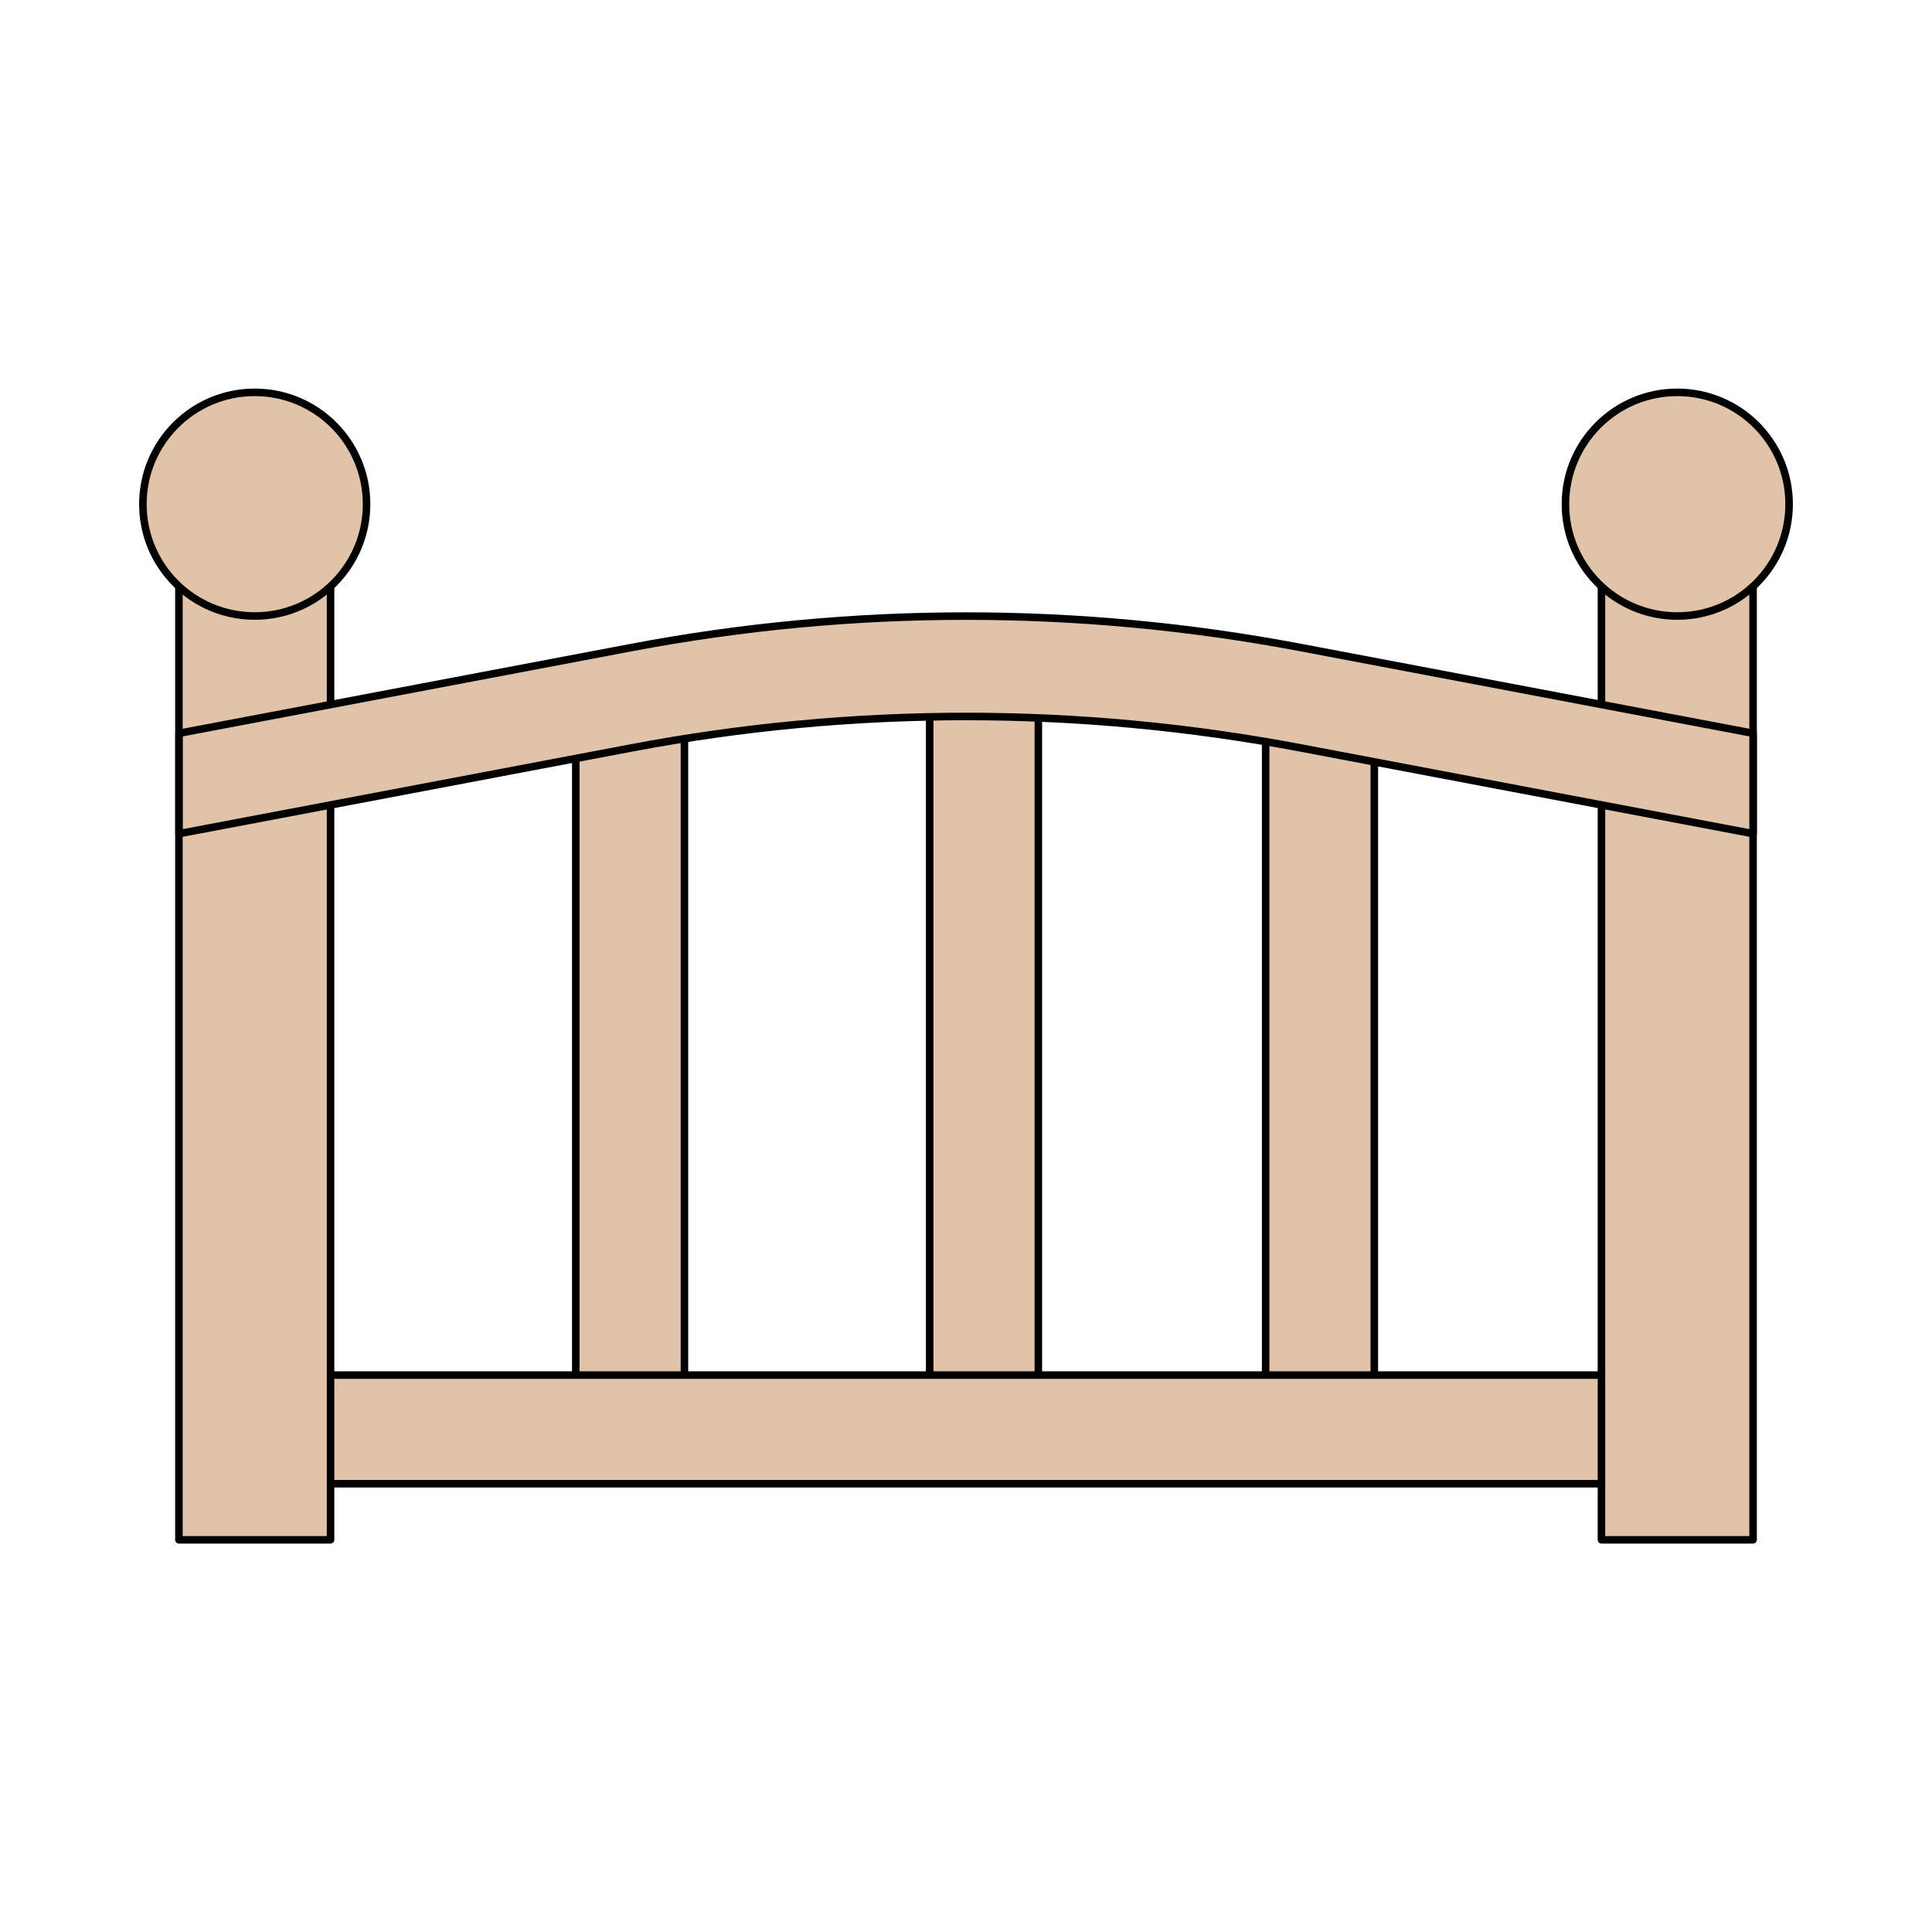
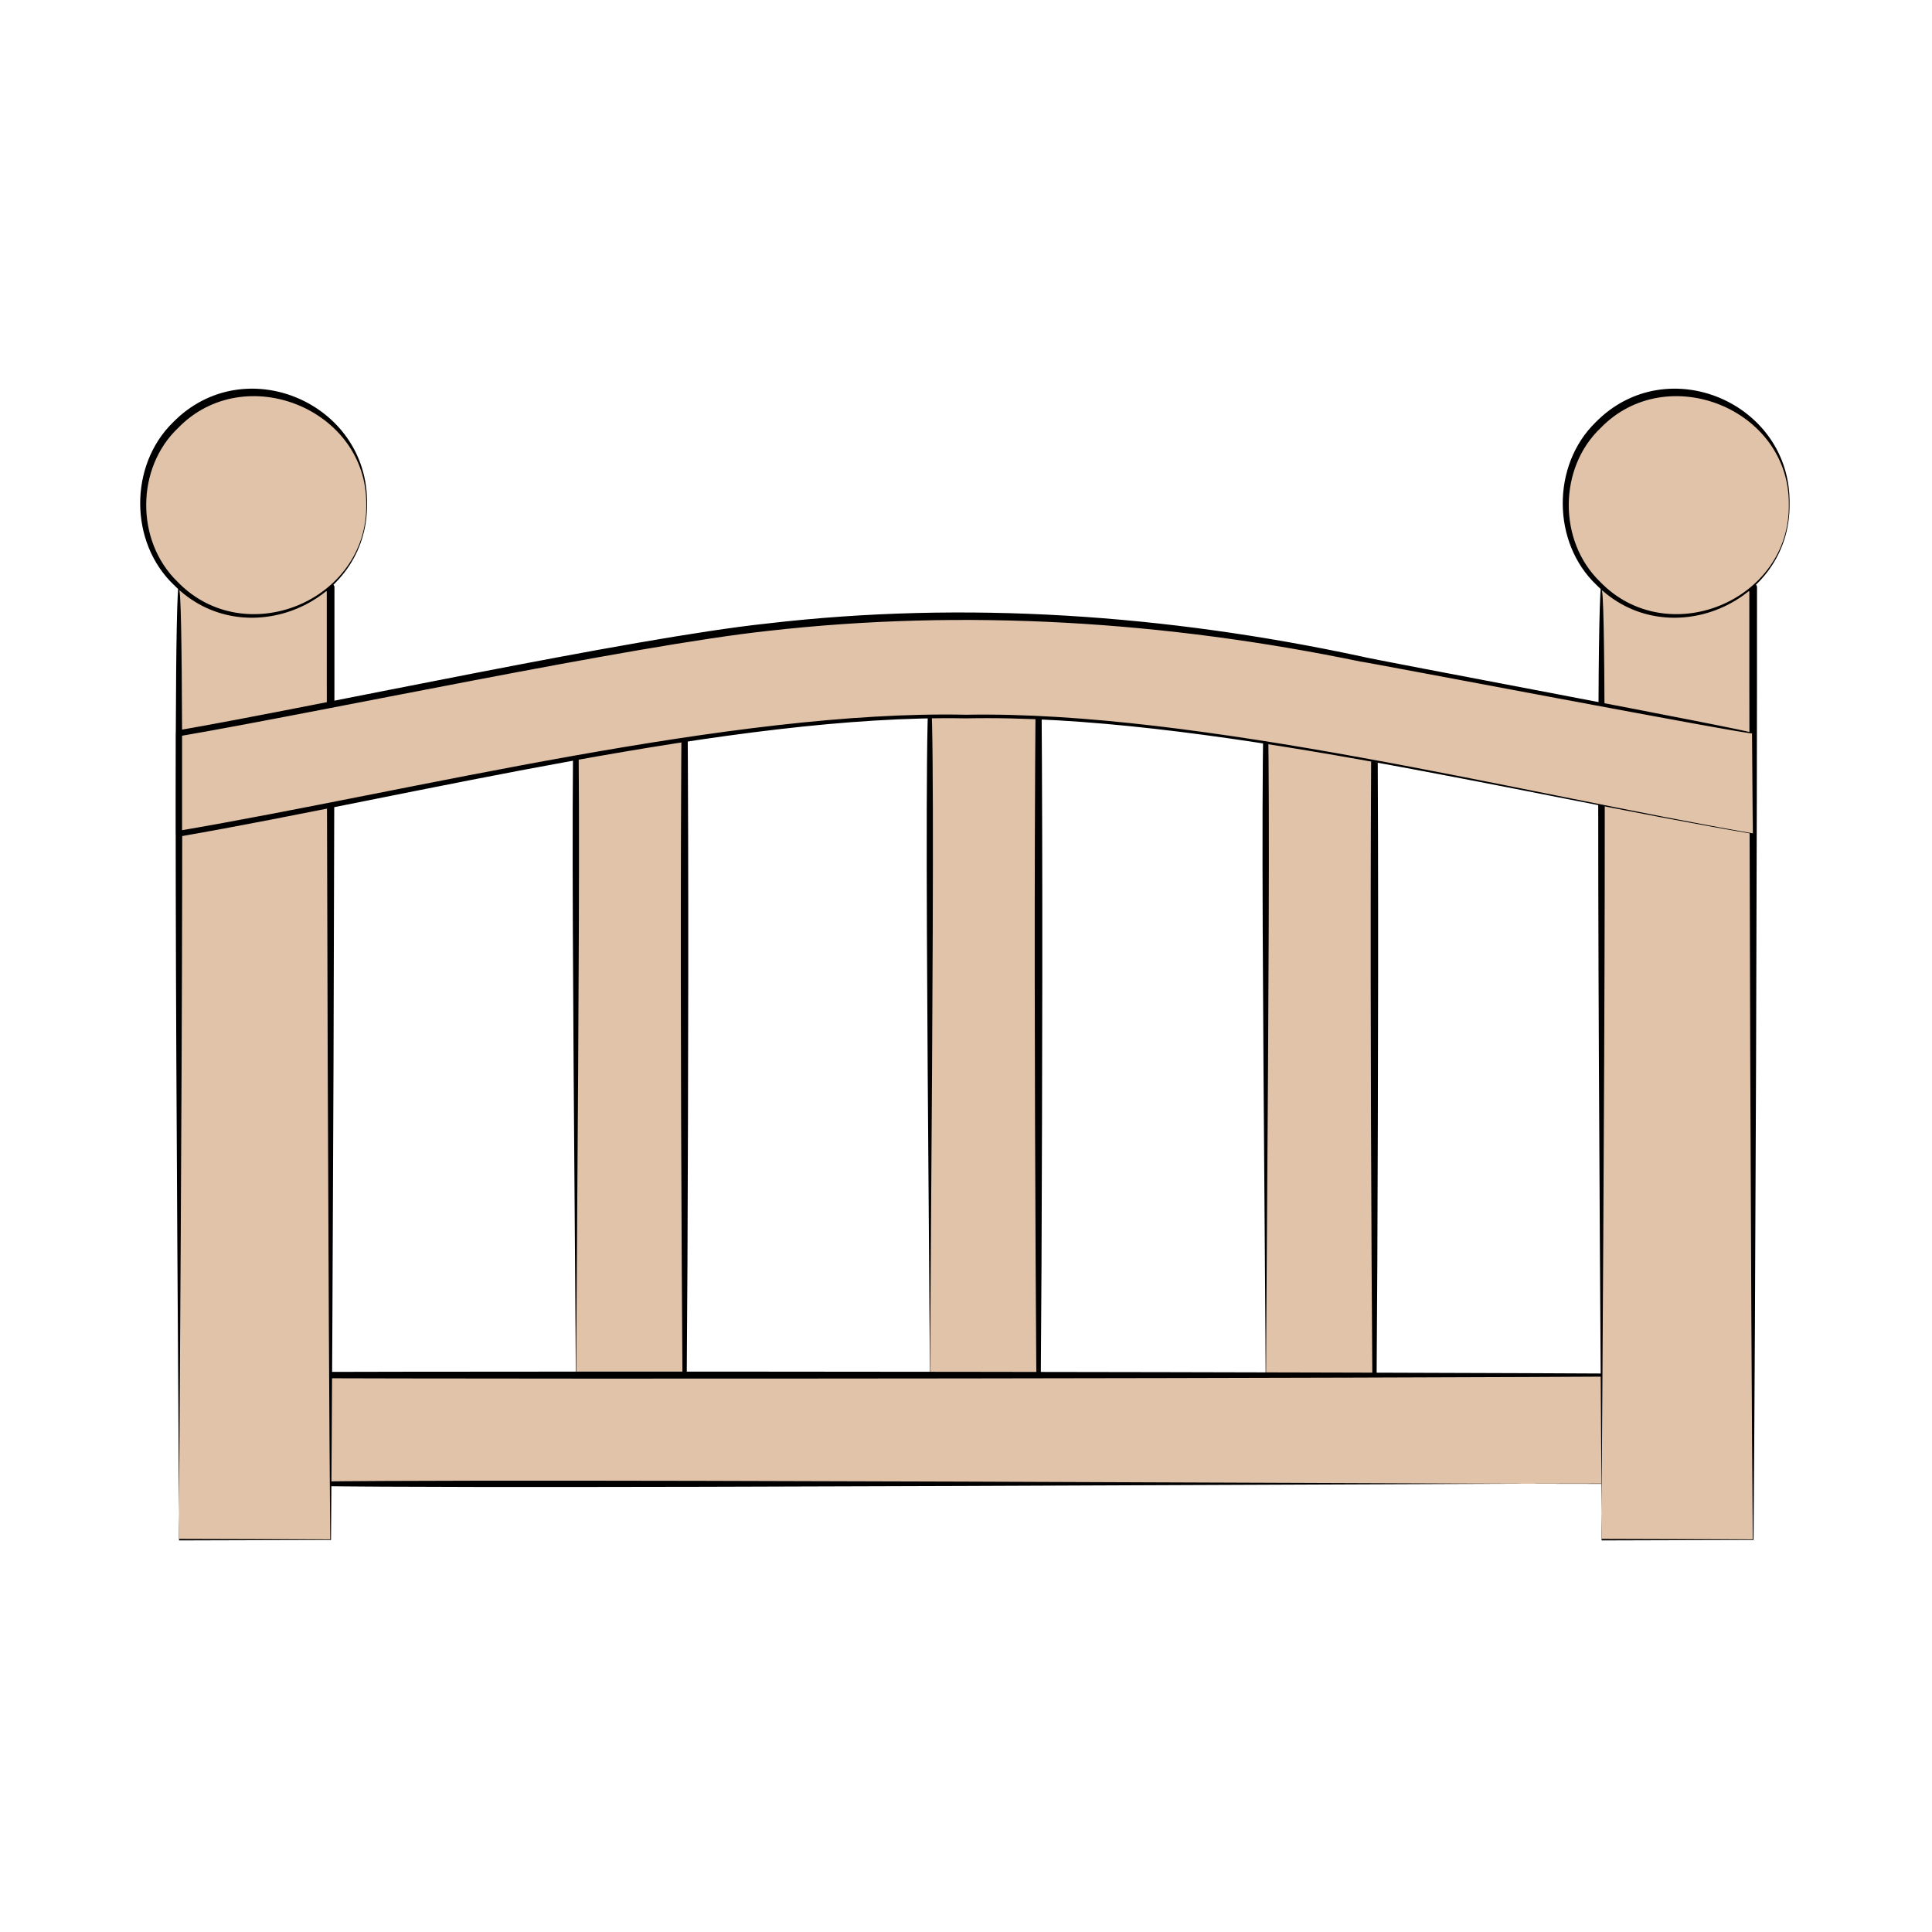
<svg xmlns="http://www.w3.org/2000/svg" id="Layer_1" data-name="Layer 1" viewBox="0 0 128.18 128.18">
  <defs>
    <style>
      .cls-1 {
        fill: #e0c3a9;
-         stroke: #000;
-         stroke-linecap: round;
-         stroke-linejoin: round;
-         stroke-width: .5px;
      }
    </style>
  </defs>
-   <rect class="cls-1" x="40.06" y="67.64" width="50.47" height="7.21" transform="translate(136.53 5.95) rotate(90)" />
-   <rect class="cls-1" x="16.57" y="67.64" width="50.47" height="7.21" transform="translate(113.05 29.44) rotate(90)" />
-   <rect class="cls-1" x="62.34" y="67.64" width="50.47" height="7.21" transform="translate(158.82 -16.33) rotate(90)" />
-   <rect class="cls-1" x="16.9" y="91.23" width="94.38" height="7.21" />
-   <rect class="cls-1" x="11.87" y="38.98" width="10.06" height="63.18" />
-   <rect class="cls-1" x="106.25" y="38.98" width="10.06" height="63.18" />
-   <circle class="cls-1" cx="16.9" cy="33.45" r="7.42" />
-   <circle class="cls-1" cx="111.28" cy="33.45" r="7.42" />
-   <path class="cls-1" d="M116.31,55.31l-30.02-5.69c-14.67-2.78-29.72-2.78-44.39,0l-30.02,5.69v-6.66l30.02-5.69c14.67-2.78,29.72-2.78,44.39,0l30.02,5.69v6.66Z" />
+   <g>
+     <rect class="cls-1" x="61.68" y="46.01" width="7.21" height="50.47" />
+     <path d="M61.67,96.5c.19-.22-.52-50.68.02-50.67,0,0,7.21-.02,7.21-.02.11,0,.2.09.2.2.09,12.15.05,25.63,0,37.85l-.08,12.62c0,.06-.05.11-.11.11,0,0-7.23-.1-7.23-.1h0ZM61.7,96.46l7.2-.1-.11.11-.08-12.62c-.06-12.24-.1-25.68,0-37.85,0,0,.2.2.2.2l-7.21-.02c.5-1.12-.14,50.5.02,50.27h0Z" />
+   </g>
+   <g>
+     <rect class="cls-1" x="38.2" y="46.01" width="7.21" height="50.47" />
+     <path d="M38.18,96.5c.19-.22-.52-50.68.02-50.67,0,0,7.21-.02,7.21-.02.11,0,.2.09.2.2.09,12.15.05,25.63,0,37.85l-.08,12.62c0,.06-.05.11-.11.11,0,0-7.23-.1-7.23-.1h0ZM38.22,96.46l7.2-.1-.11.11-.08-12.62c-.06-12.24-.1-25.68,0-37.85,0,0,.2.2.2.2l-7.21-.02c.5-1.12-.14,50.5.02,50.27h0Z" />
+   </g>
+   <g>
+     <rect class="cls-1" x="83.97" y="46.01" width="7.21" height="50.47" />
+     <path d="M83.95,96.5c.19-.22-.52-50.68.02-50.67,0,0,7.21-.02,7.21-.02.11,0,.2.09.2.2.09,12.15.05,25.63,0,37.85l-.08,12.62c0,.06-.05.11-.11.11,0,0-7.23-.1-7.23-.1h0ZM83.99,96.46l7.2-.1-.11.11-.08-12.62c-.06-12.24-.1-25.68,0-37.85,0,0,.2.2.2.2l-7.21-.02c.5-1.12-.14,50.5.02,50.27h0Z" />
+   </g>
+   <g>
+     <rect class="cls-1" x="16.9" y="91.23" width="94.38" height="7.21" />
+     <path d="M111.3,98.46c-.19-.19-94.63.54-94.58-.02,0,0-.01-7.21-.01-7.21,0-.11.09-.2.2-.2,23.52-.07,70.86-.01,94.38.12.04,0,.08.03.08.08l-.06,7.23h0ZM111.26,98.43l-.06-7.2.08.08c-23.53.14-70.86.2-94.38.12,0,0,.2-.2.2-.2v7.21c-1.21-.53,94.43.16,94.16-.02h0Z" />
+   </g>
+   <g>
+     <rect class="cls-1" x="11.87" y="38.98" width="10.06" height="63.18" />
+     <path d="M21.95,102.17l-10.07.03c.05-.19-.53-63.42,0-63.43,0,0,10.06-.05,10.06-.05.14,0,.25.11.25.24.01,15.75-.1,47.45-.23,63.2h0ZM21.91,102.14c-.13-15.75-.24-47.42-.23-63.16,0,0,.25.25.25.25l-10.06-.05c.51-1.28-.03,63.48,0,62.92,0,0,10.04.03,10.04.03h0Z" />
+   </g>
+   <g>
+     <rect class="cls-1" x="106.25" y="38.98" width="10.06" height="63.18" />
+     <path d="M116.33,102.17l-10.07.03c.05-.19-.53-63.42,0-63.43,0,0,10.06-.05,10.06-.05.14,0,.25.11.25.24.01,15.75-.1,47.45-.23,63.2h0ZM116.29,102.14c-.13-15.75-.24-47.42-.23-63.16,0,0,.25.25.25.25l-10.06-.05c.51-1.28-.03,63.48,0,62.92,0,0,10.04.03,10.04.03h0Z" />
+   </g>
+   <g>
+     <circle class="cls-1" cx="16.9" cy="33.45" r="7.42" />
+     <path d="M24.35,33.45c.07,6.6-8.15,10.07-12.81,5.36-2.96-2.81-2.99-7.93-.06-10.79,4.74-4.83,12.99-1.28,12.87,5.42h0ZM24.3,33.45c.04-6.34-8.09-9.57-12.47-5.07-2.82,2.66-2.84,7.51-.06,10.21,4.45,4.62,12.62,1.31,12.53-5.13h0Z" />
+   </g>
+   <g>
+     <circle class="cls-1" cx="111.28" cy="33.45" r="7.42" />
+     <path d="M118.73,33.45c.07,6.6-8.15,10.07-12.81,5.36-2.96-2.81-2.99-7.93-.06-10.79,4.74-4.83,12.99-1.28,12.87,5.42h0ZM118.68,33.45c.04-6.34-8.09-9.57-12.47-5.07-2.82,2.66-2.84,7.51-.06,10.21,4.45,4.62,12.62,1.31,12.53-5.13h0Z" />
+   </g>
+   <g>
+     <path class="cls-1" d="M116.31,55.31l-30.02-5.69c-14.67-2.78-29.72-2.78-44.39,0l-30.02,5.69v-6.66l30.02-5.69c14.67-2.78,29.72-2.78,44.39,0l30.02,5.69v6.66Z" />
+     <path d="M116.32,55.33c-15.41-2.61-36.72-7.99-52.23-7.67-15.41-.29-36.91,5.2-52.18,7.84-.11.02-.23-.07-.23-.19,0,0,0-6.66,0-6.66,0-.1.07-.18.16-.2,9.25-1.6,30.01-6.12,39.03-7.08,13.17-1.54,26.55-.59,39.49,2.19.03.07,26.06,4.93,26.01,5.09,0,0-.05,6.68-.05,6.68h0ZM116.29,55.29l-.05-6.64c.34.22-26-4.81-25.94-4.75-12.93-2.68-26.24-3.53-39.37-2.04-8.9.96-29.93,5.43-39.01,6.98,0,0,.17-.21.16-.19,0,0,0,6.66,0,6.66l-.23-.19c15.4-2.62,36.74-8.03,52.25-7.7,15.45-.28,36.9,5.21,52.2,7.87h0Z" />
+   </g>
</svg>
